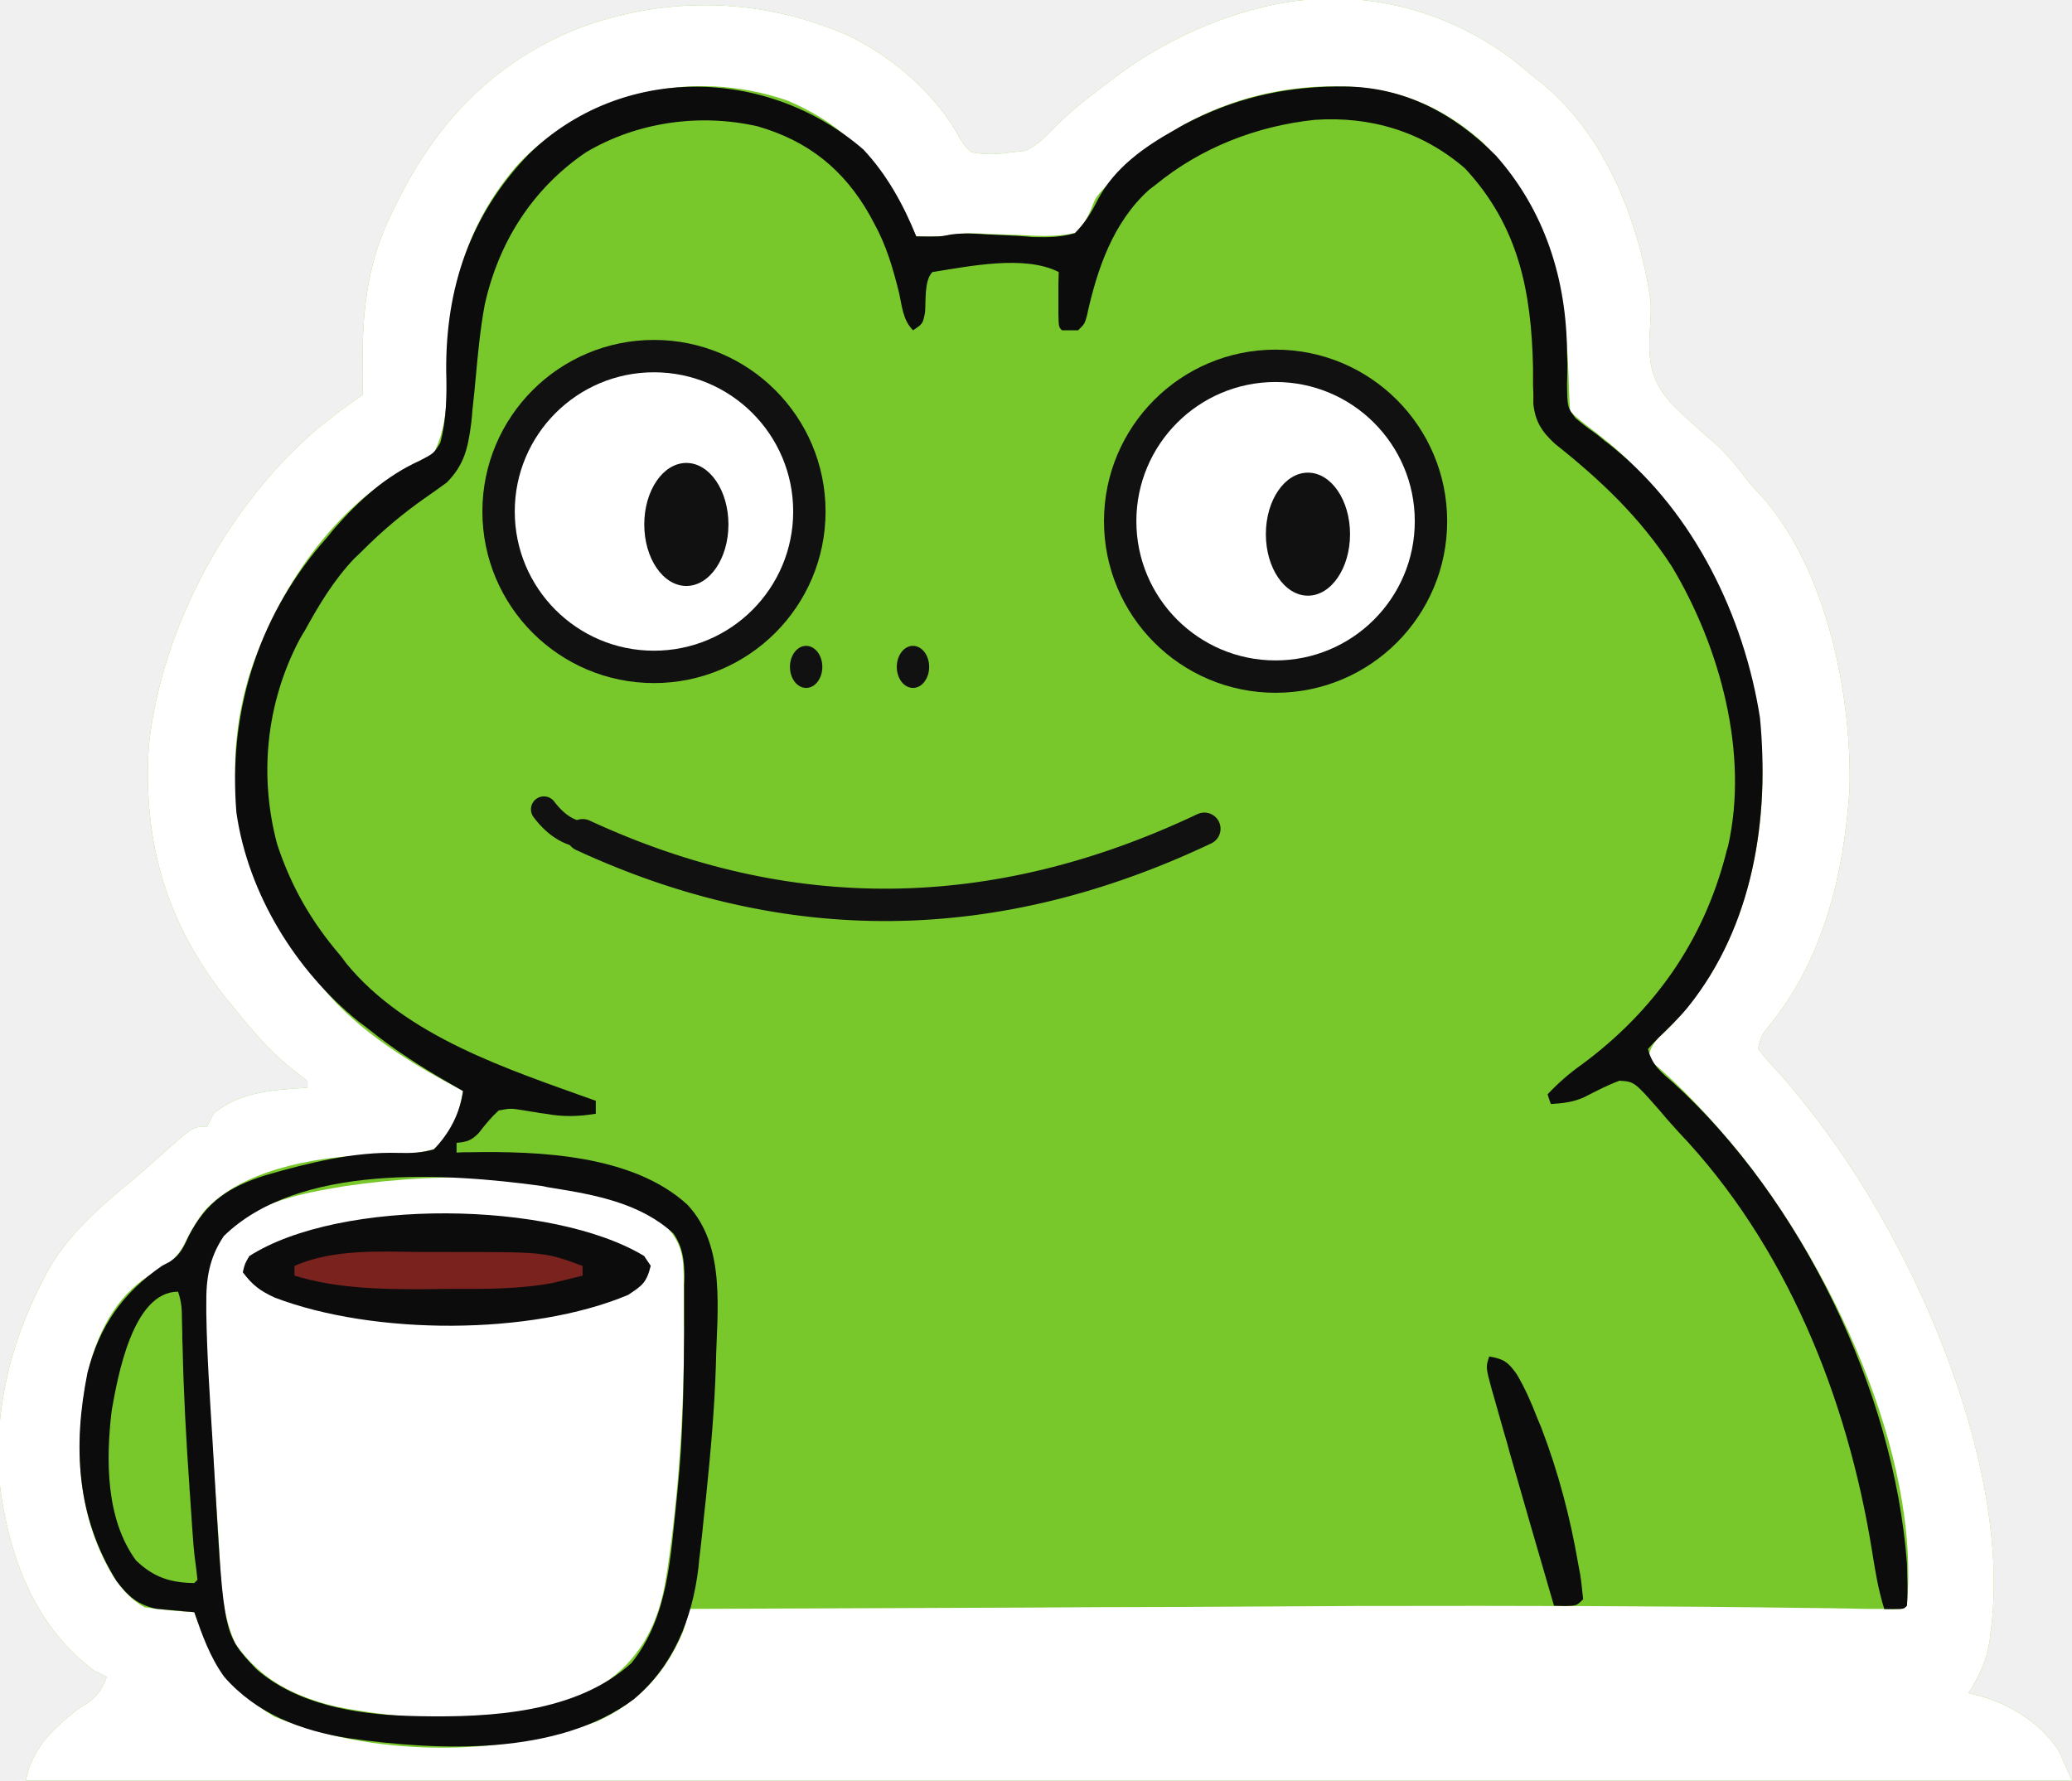
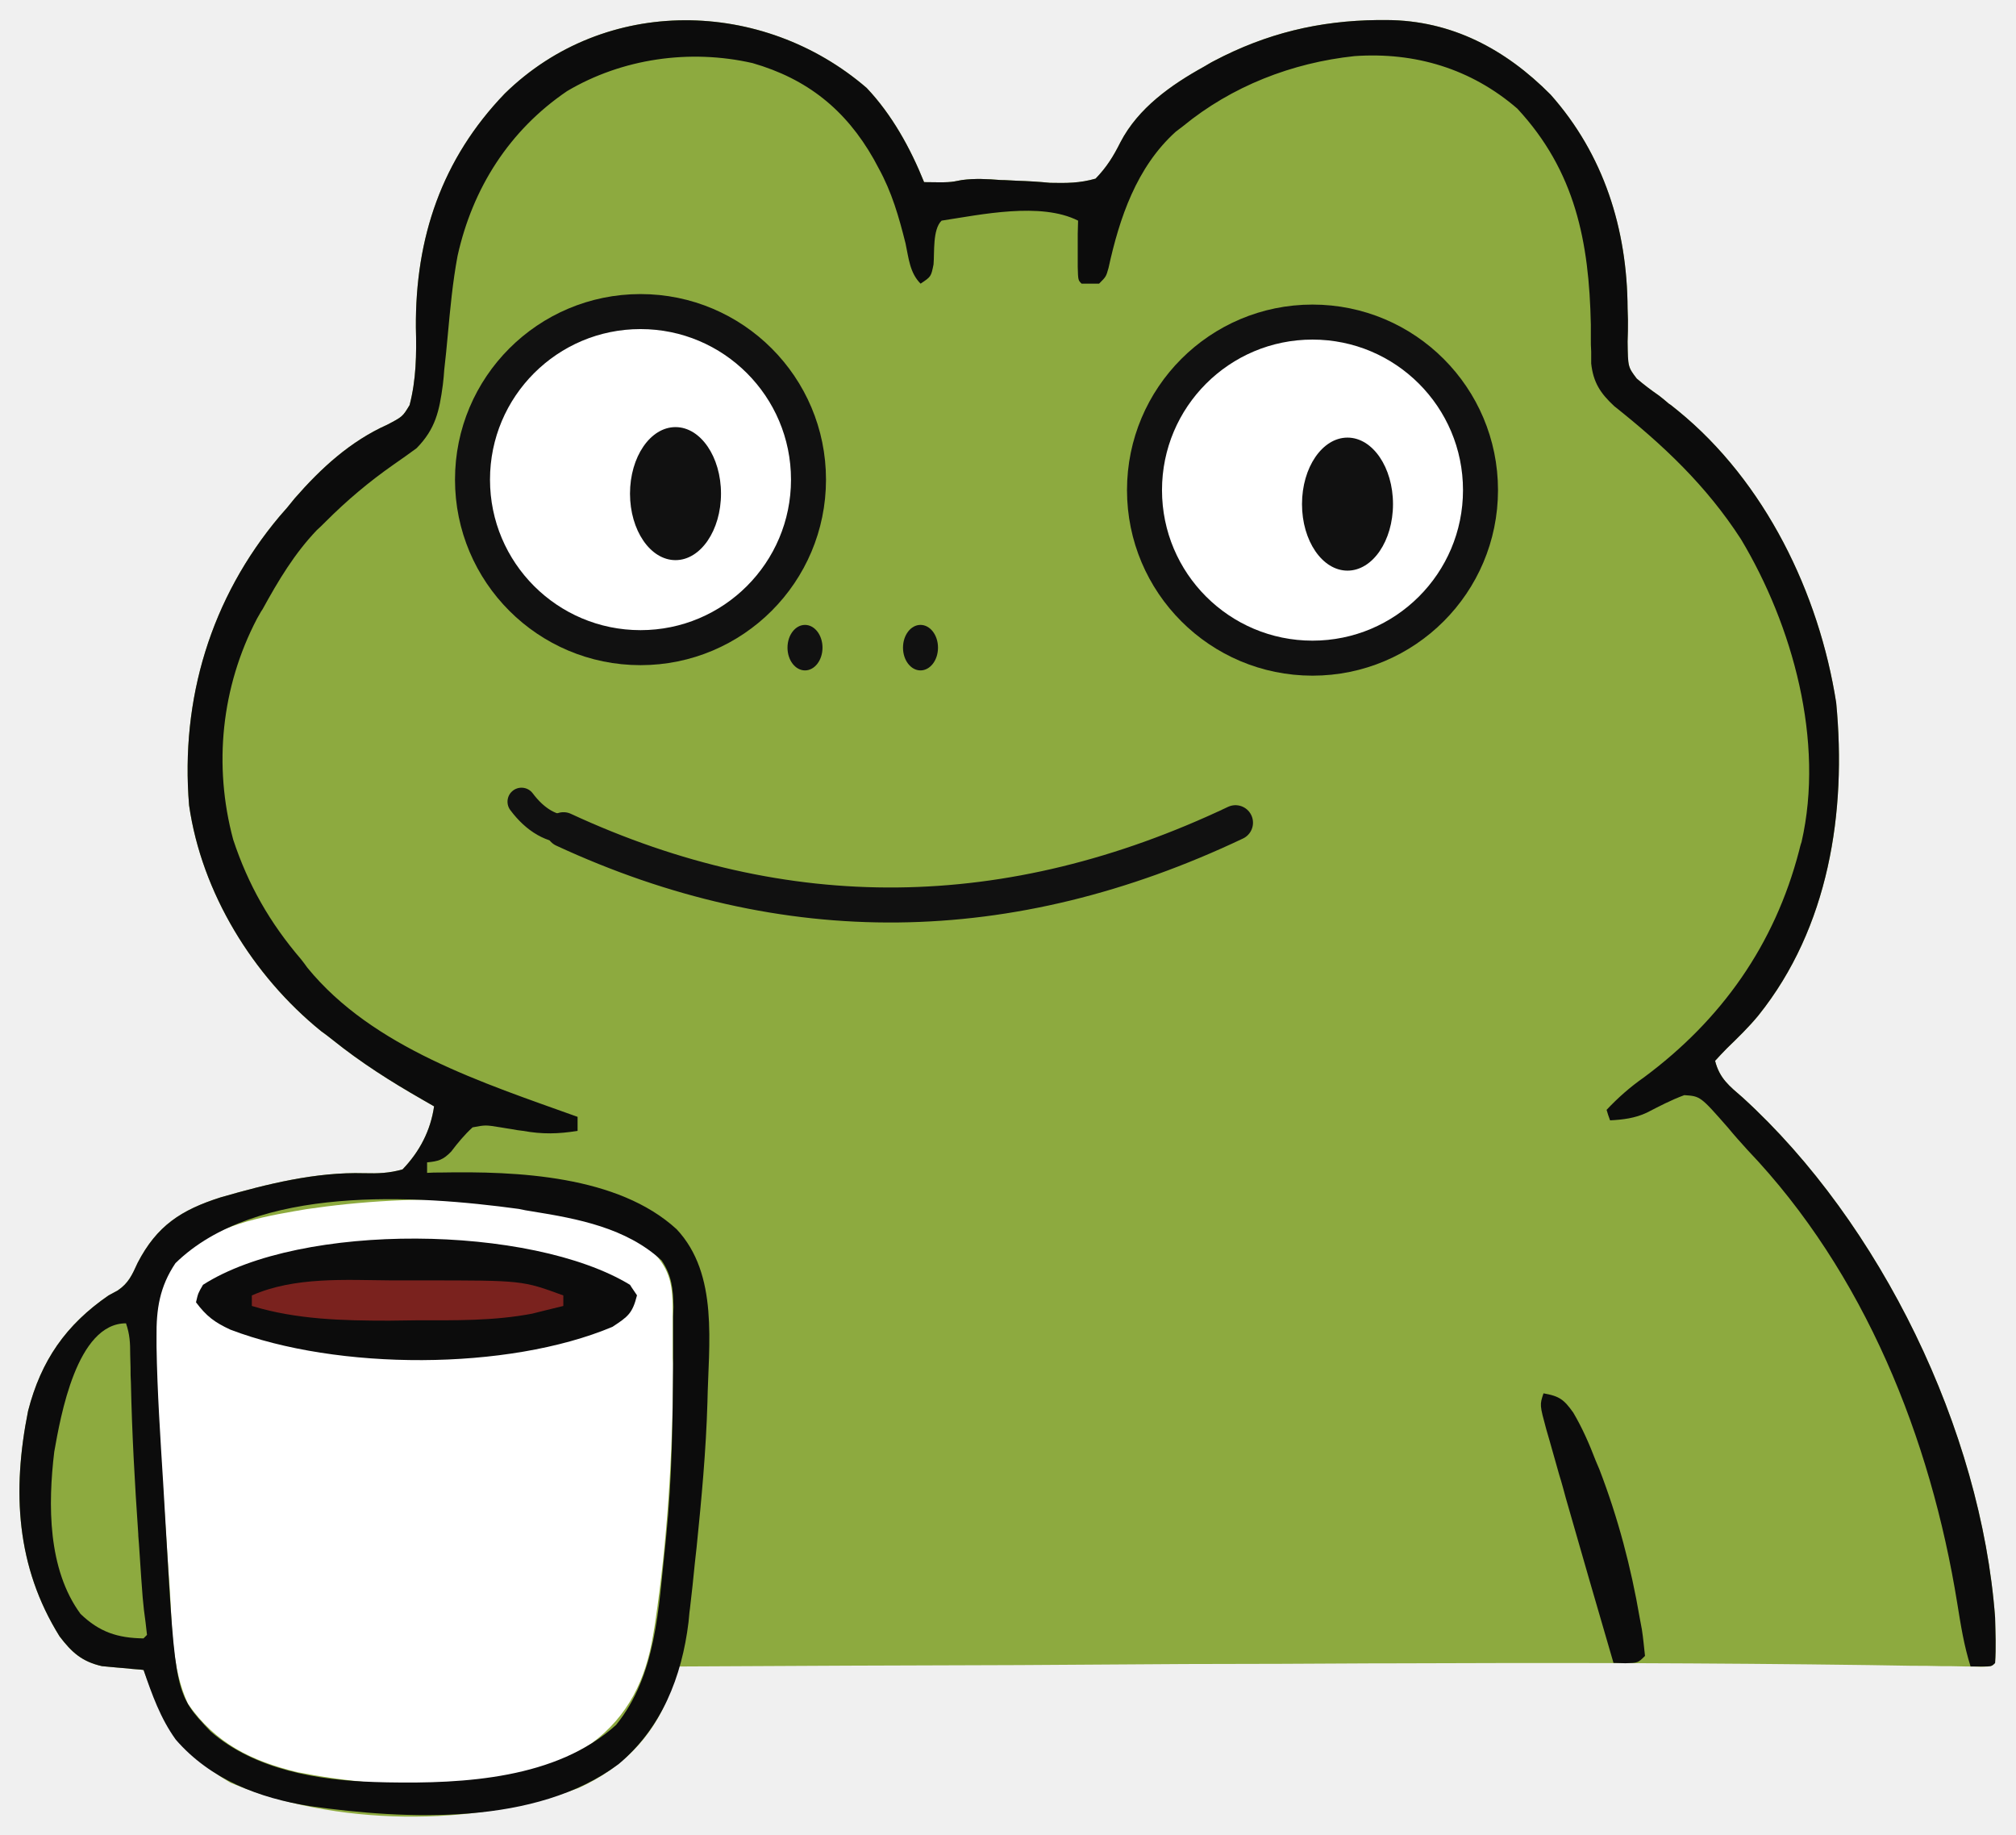
- <svg xmlns="http://www.w3.org/2000/svg" viewBox="0 0 640 550">
-   <path d="M0 0 C2.5 2 4.9 4 7.3 6 C7.6 6.3 7.6 6.3 9.4 7.6 C29.1 23.7 39.3 49.8 43.1 74.4 C43.3 77.2 43.2 79.8 43 82.6 C42.4 92.1 42.5 98.6 49 106 C53.6 110.8 58.6 115.2 63.6 119.5 C67 122.7 69.8 126.1 72.6 129.8 C74.3 132 74.3 132 77.7 135.6 C97.6 158.2 105.3 196.7 104.6 225.8 C102.8 252.3 96.5 278.8 79.1 299.7 C77.3 302 77.3 302 76.3 306 C78.6 308.8 80.8 311.4 83.3 314 C97.5 330.3 109.3 347.8 119.3 367 C120.1 368.5 120.8 369.9 121.6 371.4 C138.3 404.4 153.1 448.9 148.2 486.1 C148.1 486.5 148.1 486.5 147.9 488.7 C146.9 495.1 144.7 499.6 141.3 505 C142.7 505.4 144.2 505.7 145.6 506.1 C155.1 509 163.9 514.6 169.3 523 C170.6 526 171.9 529 173.3 532 C-35.3 532 -243.8 532 -458.7 532 C-456.7 521.9 -450.5 516.3 -442.7 510 C-441.6 509.3 -440.4 508.6 -439.3 507.8 C-436.2 505.6 -435.1 503.5 -433.7 500 C-435 499.4 -436.3 498.7 -437.7 498 C-455.4 484.7 -463.1 464.9 -466.4 443.5 C-469.3 421.1 -464.1 398 -453.7 378 C-453.2 377.1 -452.8 376.2 -452.3 375.3 C-446.1 363.7 -435.8 354.8 -425.7 346.5 C-423.1 344.3 -420.5 342 -417.9 339.7 C-407.1 330 -407.1 330 -402.7 330 C-402 328.7 -401.4 327.4 -400.7 326 C-392.3 319.1 -382.1 318.7 -371.7 318 C-371.7 317.4 -371.7 316.7 -371.7 316 C-373.2 314.7 -374.8 313.5 -376.4 312.3 C-383.5 306.6 -389.1 300 -394.7 293 C-395.2 292.4 -395.7 291.7 -396.3 291.1 C-415.3 267.4 -422.7 242.1 -420.7 212 C-416.6 175.4 -396.2 137.7 -368 113.9 C-363.7 110.5 -359.3 107.1 -354.7 104 C-354.6 101.4 -354.6 98.8 -354.6 96.2 C-355 80.2 -353.5 64.6 -346.7 50 C-346.5 49.6 -346.5 49.6 -345.4 47.3 C-332.9 20.7 -314.4 0.7 -286.3 -9.9 C-259.2 -19.4 -231 -18.5 -204.7 -7 C-190.8 -0.3 -177.3 11.3 -170 25.1 C-168.6 27.3 -168.6 27.3 -166.7 29 C-162.2 30 -158.2 29.6 -153.7 29 C-152.5 28.9 -151.2 28.7 -149.9 28.6 C-145.9 26.6 -143.4 23.9 -140.3 20.7 C-135.2 15.6 -129.4 11.3 -123.7 7 C-122.9 6.4 -122.1 5.8 -121.2 5.1 C-108.9 -4 -94.5 -11 -79.7 -15 C-79.1 -15.1 -79.1 -15.1 -76.2 -15.9 C-49.4 -22.3 -22.1 -16.3 0 0 Z " fill="#78C82C" transform="translate(466.6953,17.98047)" />
-   <path d="M0 0 C2.5 2 4.9 4 7.3 6 C7.6 6.3 7.6 6.3 9.4 7.6 C29.1 23.7 39.3 49.8 43.1 74.4 C43.3 77.2 43.2 79.8 43 82.6 C42.4 92.1 42.5 98.6 49 106 C53.6 110.8 58.6 115.2 63.6 119.5 C67 122.7 69.8 126.1 72.6 129.8 C74.3 132 74.3 132 77.7 135.6 C97.6 158.2 105.3 196.7 104.6 225.8 C102.8 252.3 96.5 278.8 79.1 299.7 C77.3 302 77.3 302 76.3 306 C78.6 308.8 80.8 311.4 83.3 314 C97.5 330.3 109.3 347.8 119.3 367 C120.1 368.5 120.8 369.9 121.6 371.4 C138.3 404.4 153.1 448.9 148.2 486.1 C148.1 486.5 148.1 486.5 147.9 488.7 C146.9 495.1 144.7 499.6 141.3 505 C142.7 505.4 144.2 505.7 145.6 506.1 C155.1 509 163.9 514.6 169.3 523 C170.6 526 171.9 529 173.3 532 C-35.3 532 -243.8 532 -458.7 532 C-456.7 521.9 -450.5 516.3 -442.7 510 C-441.6 509.3 -440.4 508.6 -439.3 507.8 C-436.2 505.6 -435.1 503.5 -433.7 500 C-435 499.4 -436.3 498.7 -437.7 498 C-455.4 484.7 -463.1 464.9 -466.4 443.5 C-469.3 421.1 -464.1 398 -453.7 378 C-453.2 377.1 -452.8 376.2 -452.3 375.3 C-446.1 363.7 -435.8 354.8 -425.7 346.5 C-423.1 344.3 -420.5 342 -417.9 339.7 C-407.1 330 -407.1 330 -402.7 330 C-402 328.7 -401.4 327.4 -400.7 326 C-392.3 319.1 -382.1 318.7 -371.7 318 C-371.7 317.4 -371.7 316.7 -371.7 316 C-373.2 314.7 -374.8 313.5 -376.4 312.3 C-383.5 306.6 -389.1 300 -394.7 293 C-395.2 292.4 -395.7 291.7 -396.3 291.1 C-415.3 267.4 -422.7 242.1 -420.7 212 C-416.6 175.4 -396.2 137.7 -368 113.9 C-363.7 110.5 -359.3 107.1 -354.7 104 C-354.6 101.4 -354.6 98.8 -354.6 96.2 C-355 80.2 -353.5 64.6 -346.7 50 C-346.5 49.6 -346.5 49.6 -345.4 47.3 C-332.9 20.7 -314.4 0.7 -286.3 -9.9 C-259.2 -19.4 -231 -18.5 -204.7 -7 C-190.8 -0.3 -177.3 11.3 -170 25.1 C-168.6 27.3 -168.6 27.3 -166.7 29 C-162.2 30 -158.2 29.6 -153.7 29 C-152.5 28.9 -151.2 28.7 -149.9 28.6 C-145.9 26.6 -143.4 23.9 -140.3 20.7 C-135.2 15.6 -129.4 11.3 -123.7 7 C-122.9 6.4 -122.1 5.8 -121.2 5.1 C-108.9 -4 -94.5 -11 -79.7 -15 C-79.1 -15.1 -79.1 -15.1 -76.2 -15.9 C-49.4 -22.3 -22.1 -16.3 0 0 Z M-306.6 32.7 C-323.1 51.4 -328.9 73.7 -328.6 98.1 C-328.6 106.5 -328.9 114.4 -332.7 122 C-335.2 123.5 -335.2 123.5 -338.4 125 C-363.4 137.9 -381.1 164.2 -389.6 190.3 C-397.3 215.6 -395.1 241 -382.9 264.5 C-378.8 272 -374.2 278.6 -368.7 285 C-368.2 285.7 -367.7 286.3 -367.1 287 C-356.1 300.7 -339.1 310.9 -323.7 319 C-324.9 326.3 -327 332.2 -332.7 337 C-339.7 339 -347.3 338.7 -354.5 338.9 C-370.5 339.6 -392.1 343.6 -403.4 355.9 C-406.1 359.3 -408 362.7 -409.9 366.6 C-412.5 371.5 -416.2 373.5 -420.9 376.2 C-431.1 382.8 -436.7 394.1 -439.5 405.6 C-443.9 427.6 -443.4 449.5 -431.7 469 C-429 472.9 -426.3 476.2 -422 478.5 C-416.9 479.3 -411.8 479.7 -406.7 480 C-406.4 480.9 -406.1 481.7 -405.8 482.5 C-400.8 496.4 -394.7 504.7 -381.9 512.3 C-352.3 524.6 -312.5 525 -282.4 513.8 C-269.6 508 -261.1 498.9 -255.7 486 C-255 483.7 -254.3 481.4 -253.7 479 C-219.3 478.9 -184.8 478.7 -150.4 478.6 C-134.4 478.5 -118.4 478.4 -102.4 478.4 C-83.9 478.3 -65.4 478.2 -46.9 478.1 C-45.3 478.1 -43.8 478.1 -42.3 478.1 C2.1 478 46.4 478.1 90.7 478.7 C93.6 478.7 96.6 478.8 99.5 478.8 C103 478.9 106.5 478.9 109.9 479 C111.4 479 112.9 479 114.5 479 C115.8 479.1 117.1 479.1 118.4 479.1 C121.3 479 121.3 479 122.3 478 C126.6 431 98.7 372.6 69.7 337.1 C61.3 327 52.5 317.4 42.3 309 C43.4 304.5 44.6 303.5 47.9 300.4 C68.5 280.3 77.1 251.8 77.7 223.6 C77.9 189.5 65.8 157.7 43.3 132 C42.6 131.2 41.9 130.4 41.2 129.5 C35.9 123.2 29.8 118.3 23.2 113.3 C20.3 111 20.3 111 18.3 109 C18 105.3 17.9 101.6 17.8 97.9 C16.9 70 11.2 46.6 -8.7 26 C-21.8 14.3 -36.4 8.6 -53.9 8.7 C-54.3 8.7 -54.3 8.7 -56.7 8.7 C-81.8 9.2 -105.1 19.2 -122.7 37 C-128.3 42.9 -128.3 42.9 -129.6 46.5 C-131 49.7 -132.1 51.7 -134.7 54 C-140.6 55.3 -146.2 54.9 -152.2 54.6 C-155.4 54.5 -158.5 54.4 -161.7 54.3 C-163.1 54.2 -164.5 54.1 -165.9 54.1 C-169.3 54 -172.3 54.4 -175.7 55 C-178.4 55.1 -181 55.1 -183.7 55 C-184.2 54 -184.7 52.9 -185.2 51.9 C-193.9 33.7 -204.7 20.9 -223.7 13 C-252.9 3 -285.4 10.4 -306.6 32.7 Z " fill="#FFFFFF" transform="translate(466.6953,17.98047)" />
+ <svg xmlns="http://www.w3.org/2000/svg" viewBox="19 21 576 524">
+   <path d="M0 0 C7.2 7.6 12.5 17.2 16.4 26.9 C23.7 27 23.7 27 27.2 26.3 C31 25.8 34.4 26 38.3 26.3 C39.1 26.3 39.1 26.3 42.9 26.5 C46.1 26.6 49.3 26.8 52.4 27.1 C57.1 27.2 60.9 27.2 65.4 25.9 C68.6 22.6 70.5 19.5 72.5 15.5 C77.6 5.7 87 -0.9 96.4 -6.1 C97.3 -6.6 98.2 -7.2 99.2 -7.7 C114.2 -15.6 129.2 -19.2 146 -19.4 C146.9 -19.4 147.7 -19.4 148.6 -19.4 C167.1 -19.3 182.5 -11.1 195.4 1.9 C210.6 19 217.3 40.3 217.4 63 C217.4 63.5 217.4 63.5 217.5 66.2 C217.5 68.3 217.5 70.4 217.4 72.5 C217.5 79.7 217.5 79.7 220 83 C222.1 84.8 224.1 86.3 226.4 87.9 C227.3 88.6 228.3 89.4 229.2 90.2 C229.7 90.5 229.7 90.5 231.8 92.2 C256.7 112.5 272.1 144.3 277 175.6 C280 206.9 274.9 239.8 254.8 264.9 C252 268.3 248.9 271.3 245.8 274.3 C244.6 275.5 243.5 276.7 242.4 277.9 C243.7 283 246.5 285.1 250.3 288.4 C289.7 324.3 318.4 383.3 322.4 436.9 C322.5 441.2 322.7 445.5 322.4 449.9 C321.4 450.9 321.4 450.9 318.4 451 C317 450.9 315.7 450.9 314.3 450.9 C312.7 450.9 311.1 450.8 309.5 450.8 C308.7 450.8 307.8 450.8 306.9 450.8 C304.2 450.7 301.4 450.7 298.6 450.7 C294.5 450.6 290.4 450.6 286.3 450.5 C241.1 449.9 195.8 449.8 150.6 450 C149.1 450 147.6 450 146 450 C127.7 450.1 109.4 450.2 91.1 450.2 C75.2 450.3 59.4 450.4 43.6 450.5 C11.2 450.6 -21.2 450.7 -53.6 450.9 C-53.8 451.2 -53.8 451.2 -54.4 453.1 C-54.8 454.1 -55.1 455.1 -55.5 456.1 C-55.6 456.5 -55.6 456.5 -56.5 459 C-61.3 471.4 -70.2 480.1 -82.3 485.6 C-112.2 497 -152.3 496.5 -181.8 484.1 C-195.6 476 -201.4 466.7 -206.6 451.9 C-207.2 451.8 -207.2 451.8 -209.9 451.6 C-210.6 451.5 -210.6 451.5 -214.2 451.2 C-215.7 451.1 -217.1 450.9 -218.5 450.8 C-224.2 449.5 -227.1 446.9 -230.6 442.3 C-243 422.4 -244.2 400.8 -239.6 377.9 C-235.9 363.5 -228.8 353.3 -216.6 344.9 C-216.2 344.7 -216.2 344.7 -214 343.5 C-210.9 341.4 -209.9 339.1 -208.3 335.6 C-202.8 325 -195.9 320.5 -184.6 316.9 C-171.4 313.1 -157.4 309.6 -143.6 310 C-139.6 310.1 -136.4 310 -132.6 308.9 C-127.7 303.8 -124.6 297.8 -123.6 290.9 C-124.7 290.3 -125.8 289.6 -126.9 289 C-136 283.8 -144.5 278.4 -152.6 271.9 C-153.7 271 -154.8 270.2 -155.9 269.4 C-175.4 253.6 -190 229.9 -193.6 204.9 C-196.1 174.6 -187.4 145.7 -167.7 122.3 C-167 121.5 -166.3 120.7 -165.6 119.9 C-164.9 119 -164.1 118.1 -163.4 117.2 C-155.9 108.6 -147.5 100.9 -137 96.2 C-132.6 93.9 -132.6 93.9 -130.6 90.6 C-128.7 83.3 -128.6 76.1 -128.8 68.5 C-129 42.8 -121.4 20.3 -103.4 1.6 C-74.7 -26.5 -29.7 -25.6 0 0 Z " fill="#8DAA3F" transform="translate(266.625,46.125)" />
  <path d="M0 0 C5.9 5.9 6.2 10.5 6.2 18.5 C6.2 19.5 6.2 20.5 6.2 21.4 C6.2 24.6 6.2 27.8 6.2 30.9 C6.3 32 6.3 33.1 6.3 34.2 C6.2 58.7 4.7 82.9 1.1 107.1 C0.9 108.1 0.8 109.1 0.6 110.1 C-1.5 122.8 -6.5 133.2 -17 141 C-39.6 155.9 -75.7 154.2 -101.1 149.2 C-114.2 146 -124.4 141 -132.3 129.7 C-137 119.5 -136.8 107.7 -137.5 96.7 C-137.6 94.8 -137.8 93 -137.9 91.1 C-143.2 12.6 -143.2 12.6 -135.2 2.7 C-126.1 -6.2 -114.1 -8.9 -102 -11 C-100.8 -11.2 -99.7 -11.4 -98.5 -11.6 C-68.6 -16 -26.5 -16.9 0 0 Z " fill="#FFFFFF" transform="translate(205,378)" />
  <path d="M0 0 C7.2 7.6 12.5 17.2 16.4 26.9 C23.7 27 23.7 27 27.2 26.3 C31 25.8 34.4 26 38.3 26.3 C39.1 26.3 39.1 26.3 42.9 26.5 C46.1 26.6 49.3 26.8 52.4 27.1 C57.1 27.2 60.9 27.2 65.4 25.9 C68.6 22.6 70.5 19.5 72.5 15.5 C77.6 5.7 87 -0.9 96.4 -6.1 C97.3 -6.6 98.2 -7.2 99.2 -7.7 C114.2 -15.6 129.2 -19.2 146 -19.4 C146.9 -19.4 147.7 -19.4 148.6 -19.4 C167.1 -19.3 182.5 -11.1 195.4 1.9 C210.6 19 217.3 40.3 217.4 63 C217.4 63.5 217.4 63.5 217.5 66.2 C217.5 68.3 217.5 70.4 217.4 72.5 C217.5 79.7 217.5 79.7 220 83 C222.1 84.8 224.1 86.3 226.4 87.9 C227.3 88.6 228.3 89.4 229.2 90.2 C229.7 90.5 229.7 90.5 231.8 92.2 C256.7 112.5 272.1 144.3 277 175.6 C280 206.9 274.9 239.8 254.8 264.9 C252 268.3 248.9 271.3 245.8 274.3 C244.6 275.5 243.5 276.7 242.4 277.9 C243.7 283 246.5 285.1 250.3 288.4 C289.7 324.3 318.4 383.3 322.4 436.9 C322.5 441.2 322.7 445.5 322.4 449.9 C321.4 450.9 321.4 450.9 318.3 450.9 C317.3 450.9 316.4 450.9 315.4 450.9 C313.5 444.9 312.6 439.1 311.6 432.9 C304 385.7 285.1 338.4 251.7 303.4 C249.8 301.3 247.9 299.2 246.1 297 C238.2 288 238.2 288 233.6 287.7 C229.8 289.1 226.4 290.9 222.9 292.7 C219.5 294.3 216.1 294.7 212.4 294.9 C212 293.9 211.7 292.9 211.4 291.9 C214.7 288.4 218.1 285.4 222.1 282.6 C244.2 266.2 259.4 244.8 266.4 217.9 C266.6 217.1 266.8 216.2 267.1 215.4 C273.7 186.6 264.6 153.6 249.8 128.9 C239.9 113.6 227.7 102.1 213.6 90.9 C209.6 87.2 207.6 84.1 207 78.7 C207 77.6 207 76.4 207 75.3 C206.9 74 206.9 72.8 206.9 71.5 C206.9 70.8 206.9 70.8 206.9 67.5 C206.4 44 202.5 23.8 185.9 5.9 C172.7 -5.5 156.7 -10.3 139.4 -9.1 C121.5 -7.2 104.3 -0.5 90.4 10.9 C89.7 11.4 89 12 88.3 12.5 C77.1 22.6 72.2 37.2 69.1 51.4 C68.4 53.9 68.4 53.9 66.4 55.9 C64.7 55.9 63.1 55.9 61.4 55.9 C60.4 54.9 60.4 54.9 60.3 51.1 C60.3 50.3 60.3 50.3 60.3 46.3 C60.3 44.7 60.3 43.2 60.3 41.6 C60.3 41 60.3 41 60.4 37.9 C49.7 32.5 32.6 36.2 21.4 37.9 C18.8 40.4 19.4 47 19.1 50.4 C18.4 53.9 18.4 53.9 15.4 55.9 C12.3 52.8 12 48.6 11.1 44.4 C9.2 36.8 7.2 29.8 3.4 22.9 C2.9 22 2.5 21.2 2 20.3 C-6 6.2 -17 -2.6 -32.6 -7.1 C-50.6 -11.2 -69.9 -8.4 -85.6 0.9 C-102.1 12.1 -112.6 28.6 -116.9 48 C-118.3 55.5 -119 63.1 -119.7 70.7 C-120 73.9 -120.3 77.2 -120.7 80.5 C-120.8 81.9 -120.9 83.3 -121.1 84.8 C-122.1 92.3 -123.2 97.4 -128.6 102.9 C-130.8 104.5 -133 106.1 -135.2 107.6 C-142.2 112.5 -148.5 117.8 -154.6 123.9 C-155.4 124.7 -156.2 125.5 -157.1 126.3 C-163.5 133 -168.1 140.7 -172.6 148.9 C-172.9 149.3 -172.9 149.3 -174.2 151.6 C-184.4 171.1 -186.7 193.5 -181 214.7 C-176.7 227.7 -170.5 238.5 -161.6 248.9 C-161 249.7 -160.4 250.4 -159.8 251.3 C-141.1 274.2 -109.6 284.2 -82.6 293.9 C-82.6 295.2 -82.6 296.5 -82.6 297.9 C-88.1 298.8 -92.7 298.9 -98.2 297.9 C-99.3 297.8 -100.4 297.6 -101.5 297.4 C-102.6 297.2 -103.6 297.1 -104.6 296.9 C-108.9 296.2 -108.9 296.2 -112.6 296.9 C-114.9 299 -116.8 301.3 -118.7 303.8 C-121 306.2 -122.4 306.6 -125.6 306.9 C-125.6 307.9 -125.6 308.9 -125.6 309.9 C-124.3 309.8 -123 309.8 -121.7 309.8 C-99.9 309.4 -71.1 310.6 -54.3 326 C-42.2 338.9 -45.2 358.9 -45.5 375.4 C-45.9 389.3 -47.2 403.1 -48.6 416.9 C-48.8 418.4 -48.9 419.9 -49.1 421.4 C-49.5 425.7 -50 430.1 -50.5 434.4 C-50.6 435 -50.6 435 -50.9 438.2 C-52.8 453.9 -58.6 468.5 -70.9 478.8 C-94.5 496.4 -131.3 494.7 -159 490.8 C-173.6 488.5 -187.5 483.2 -197.4 471.8 C-201.8 465.7 -204.2 458.9 -206.6 451.9 C-207.2 451.8 -207.2 451.8 -209.9 451.6 C-210.6 451.5 -210.6 451.5 -214.2 451.2 C-215.7 451.1 -217.1 450.9 -218.5 450.8 C-224.2 449.5 -227.1 446.9 -230.6 442.3 C-243 422.4 -244.2 400.8 -239.6 377.9 C-235.9 363.5 -228.8 353.3 -216.6 344.9 C-216.2 344.7 -216.2 344.7 -214 343.5 C-210.9 341.4 -209.9 339.1 -208.3 335.6 C-202.8 325 -195.9 320.5 -184.6 316.9 C-171.4 313.1 -157.4 309.6 -143.6 310 C-139.6 310.1 -136.4 310 -132.6 308.9 C-127.7 303.8 -124.6 297.8 -123.6 290.9 C-124.7 290.3 -125.8 289.6 -126.9 289 C-136 283.8 -144.5 278.4 -152.6 271.9 C-153.7 271 -154.8 270.2 -155.9 269.4 C-175.4 253.6 -190 229.9 -193.6 204.9 C-196.1 174.6 -187.4 145.7 -167.7 122.3 C-167 121.5 -166.3 120.7 -165.6 119.9 C-164.9 119 -164.1 118.1 -163.4 117.2 C-155.9 108.6 -147.5 100.9 -137 96.2 C-132.6 93.9 -132.6 93.9 -130.6 90.6 C-128.7 83.3 -128.6 76.1 -128.8 68.5 C-129 42.8 -121.4 20.3 -103.4 1.6 C-74.7 -26.5 -29.7 -25.6 0 0 Z M-197.5 335.7 C-202 342.4 -203 348.8 -202.9 356.8 C-202.9 357.7 -202.9 358.6 -202.9 359.5 C-202.7 372.5 -201.8 385.6 -201 398.6 C-200.7 403.1 -200.5 407.7 -200.2 412.2 C-197.5 458.9 -197.5 458.9 -187.4 469.5 C-174.8 480.4 -156.8 483.4 -140.6 483.9 C-139.4 483.9 -138.2 484 -136.9 484 C-115.1 484.4 -88.6 483 -71.6 467.6 C-60.1 453.4 -59.5 434.3 -57.6 416.9 C-57.5 415.9 -57.4 414.9 -57.3 413.9 C-55.6 397.1 -55.4 380.3 -55.3 363.5 C-55.3 362.4 -55.3 361.4 -55.3 360.2 C-55.3 357.2 -55.3 354.1 -55.3 351 C-55.3 350 -55.2 349.1 -55.2 348.2 C-55.3 343 -55.7 339.2 -58.6 334.9 C-68.7 325.6 -82.5 323 -95.6 320.9 C-96.9 320.7 -98.1 320.5 -99.4 320.2 C-128.8 316.2 -174.5 313.2 -197.5 335.7 Z " fill="#0C0C0C" transform="translate(266.625,46.125)" />
  <path d="M0 0 C0.3 0.5 0.3 0.5 2 3 C0.7 8.2 -0.6 9.1 -5 12 C-35 24.6 -83.6 24.5 -114.2 12.8 C-118.7 10.7 -121 9 -124 5 C-123.4 2.4 -123.4 2.4 -122 0 C-93.9 -18 -28.3 -17.2 0 0 Z " fill="#0C0C0C" transform="translate(199,388)" />
-   <path d="M0 0 C1.1 3.2 1.2 5.6 1.2 8.9 C1.2 10.2 1.3 11.4 1.3 12.7 C1.3 14.1 1.3 15.5 1.4 16.9 C1.7 31.3 2.5 45.7 3.5 60.1 C3.5 60.6 3.5 60.6 3.7 63 C4.8 79.6 4.8 79.6 5.6 85.5 C5.7 86.7 5.9 87.8 6 89 C5.7 89.3 5.3 89.7 5 90 C-2.4 89.9 -7.6 88.2 -13 83 C-22.4 70.2 -22.3 51.7 -20.5 36.7 C-18.7 26.6 -14.1 0 0 0 Z " fill="#78C82C" transform="translate(55,399)" />
+   <path d="M0 0 C1.1 3.2 1.2 5.6 1.2 8.9 C1.2 10.2 1.3 11.4 1.3 12.7 C1.3 14.1 1.3 15.5 1.4 16.9 C1.7 31.3 2.5 45.7 3.5 60.1 C3.5 60.6 3.5 60.6 3.7 63 C4.8 79.6 4.8 79.6 5.6 85.5 C5.7 86.7 5.9 87.8 6 89 C5.7 89.3 5.3 89.7 5 90 C-2.4 89.9 -7.6 88.2 -13 83 C-22.4 70.2 -22.3 51.7 -20.5 36.7 C-18.7 26.6 -14.1 0 0 0 Z " fill="#8DAA3F" transform="translate(55,399)" />
  <path d="M0 0 C3 0 6 0 9 -0 C37.4 -0 37.4 -0 49.1 4.3 C49.1 5.3 49.1 6.2 49.1 7.3 C47.2 7.8 45.3 8.2 43.4 8.7 C42.3 9 41.3 9.2 40.2 9.5 C29.2 11.6 18.2 11.4 7.1 11.4 C4.5 11.4 1.9 11.5 -0.7 11.5 C-13.9 11.5 -27.1 11.2 -39.9 7.3 C-39.9 6.3 -39.9 5.3 -39.9 4.3 C-27.7 -1.1 -13.1 -0.1 0 0 Z " fill="#7A221E" transform="translate(130.8511,386.7393)" />
  <path d="M0 0 C4.5 0.8 5.8 1.7 8.5 5.5 C11.1 9.9 13.1 14.5 14.9 19.2 C15.3 20.1 15.6 20.9 16 21.8 C21.3 35.6 25 49.6 27.5 64.2 C27.7 65.2 27.9 66.3 28.1 67.4 C28.5 69.9 28.7 72.4 29 75 C27 77 27 77 23.4 77.1 C22.3 77.1 21.1 77 20 77 C15.4 61.3 10.9 45.7 6.4 30 C5.8 27.8 5.2 25.5 4.5 23.3 C3.6 20 2.6 16.7 1.7 13.4 C1.4 12.4 1.1 11.4 0.8 10.3 C-1.1 3.3 -1.1 3.3 0 0 Z " fill="#0C0C0C" transform="translate(460,419)" />
  <g class="face face-smirk">
    <circle cx="202" cy="158" r="48" fill="#fff" stroke="#111" stroke-width="10" stroke-linecap="round" stroke-linejoin="round" />
    <ellipse class="pupil" transform="translate(10 0)" cx="202" cy="162" rx="13" ry="19" fill="#111" />
    <circle cx="394" cy="161" r="48" fill="#fff" stroke="#111" stroke-width="10" stroke-linecap="round" stroke-linejoin="round" />
    <ellipse class="pupil" transform="translate(10 0)" cx="394" cy="165" rx="13" ry="19" fill="#111" />
    <path d="M180 258 Q275 302 372 256" fill="none" stroke="#111" stroke-width="10" stroke-linecap="round" stroke-linejoin="round" />
    <path d="M168 250 Q174 258 182 258" fill="none" stroke="#111" stroke-width="8" stroke-linecap="round" stroke-linejoin="round" />
    <ellipse cx="249" cy="206" rx="5" ry="6.5" fill="#111" />
    <ellipse cx="282" cy="206" rx="5" ry="6.5" fill="#111" />
  </g>
</svg>
